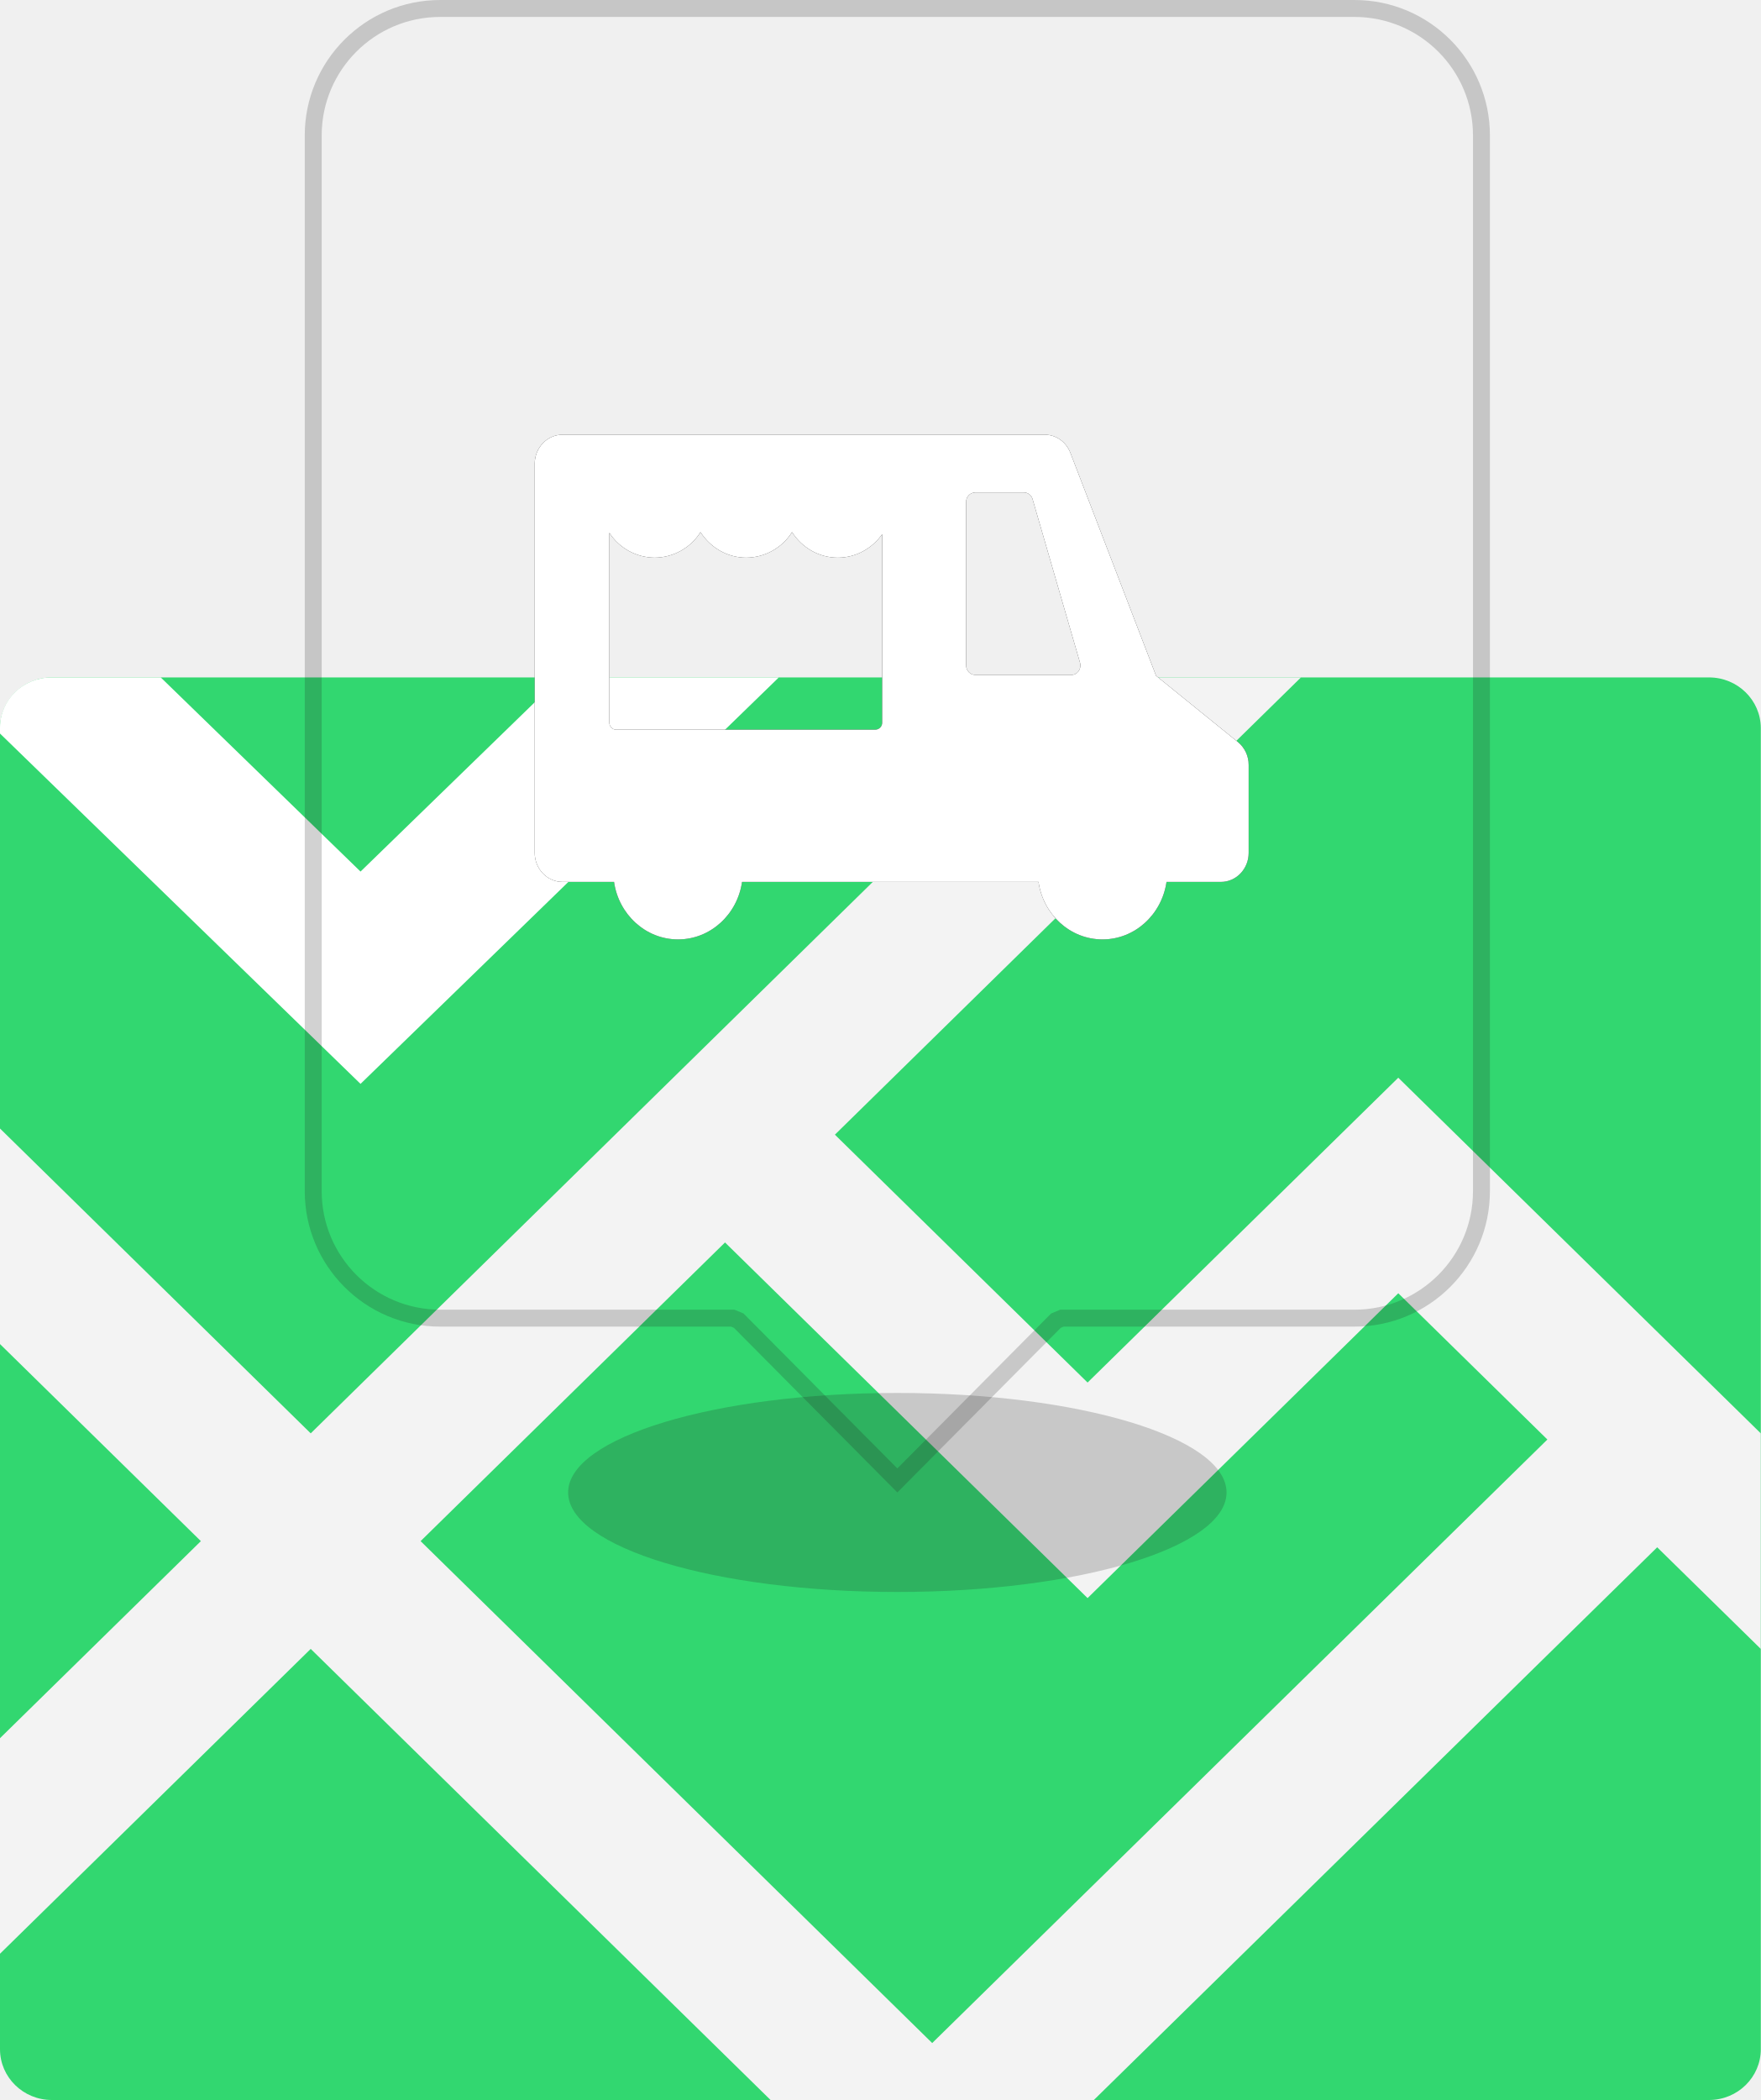
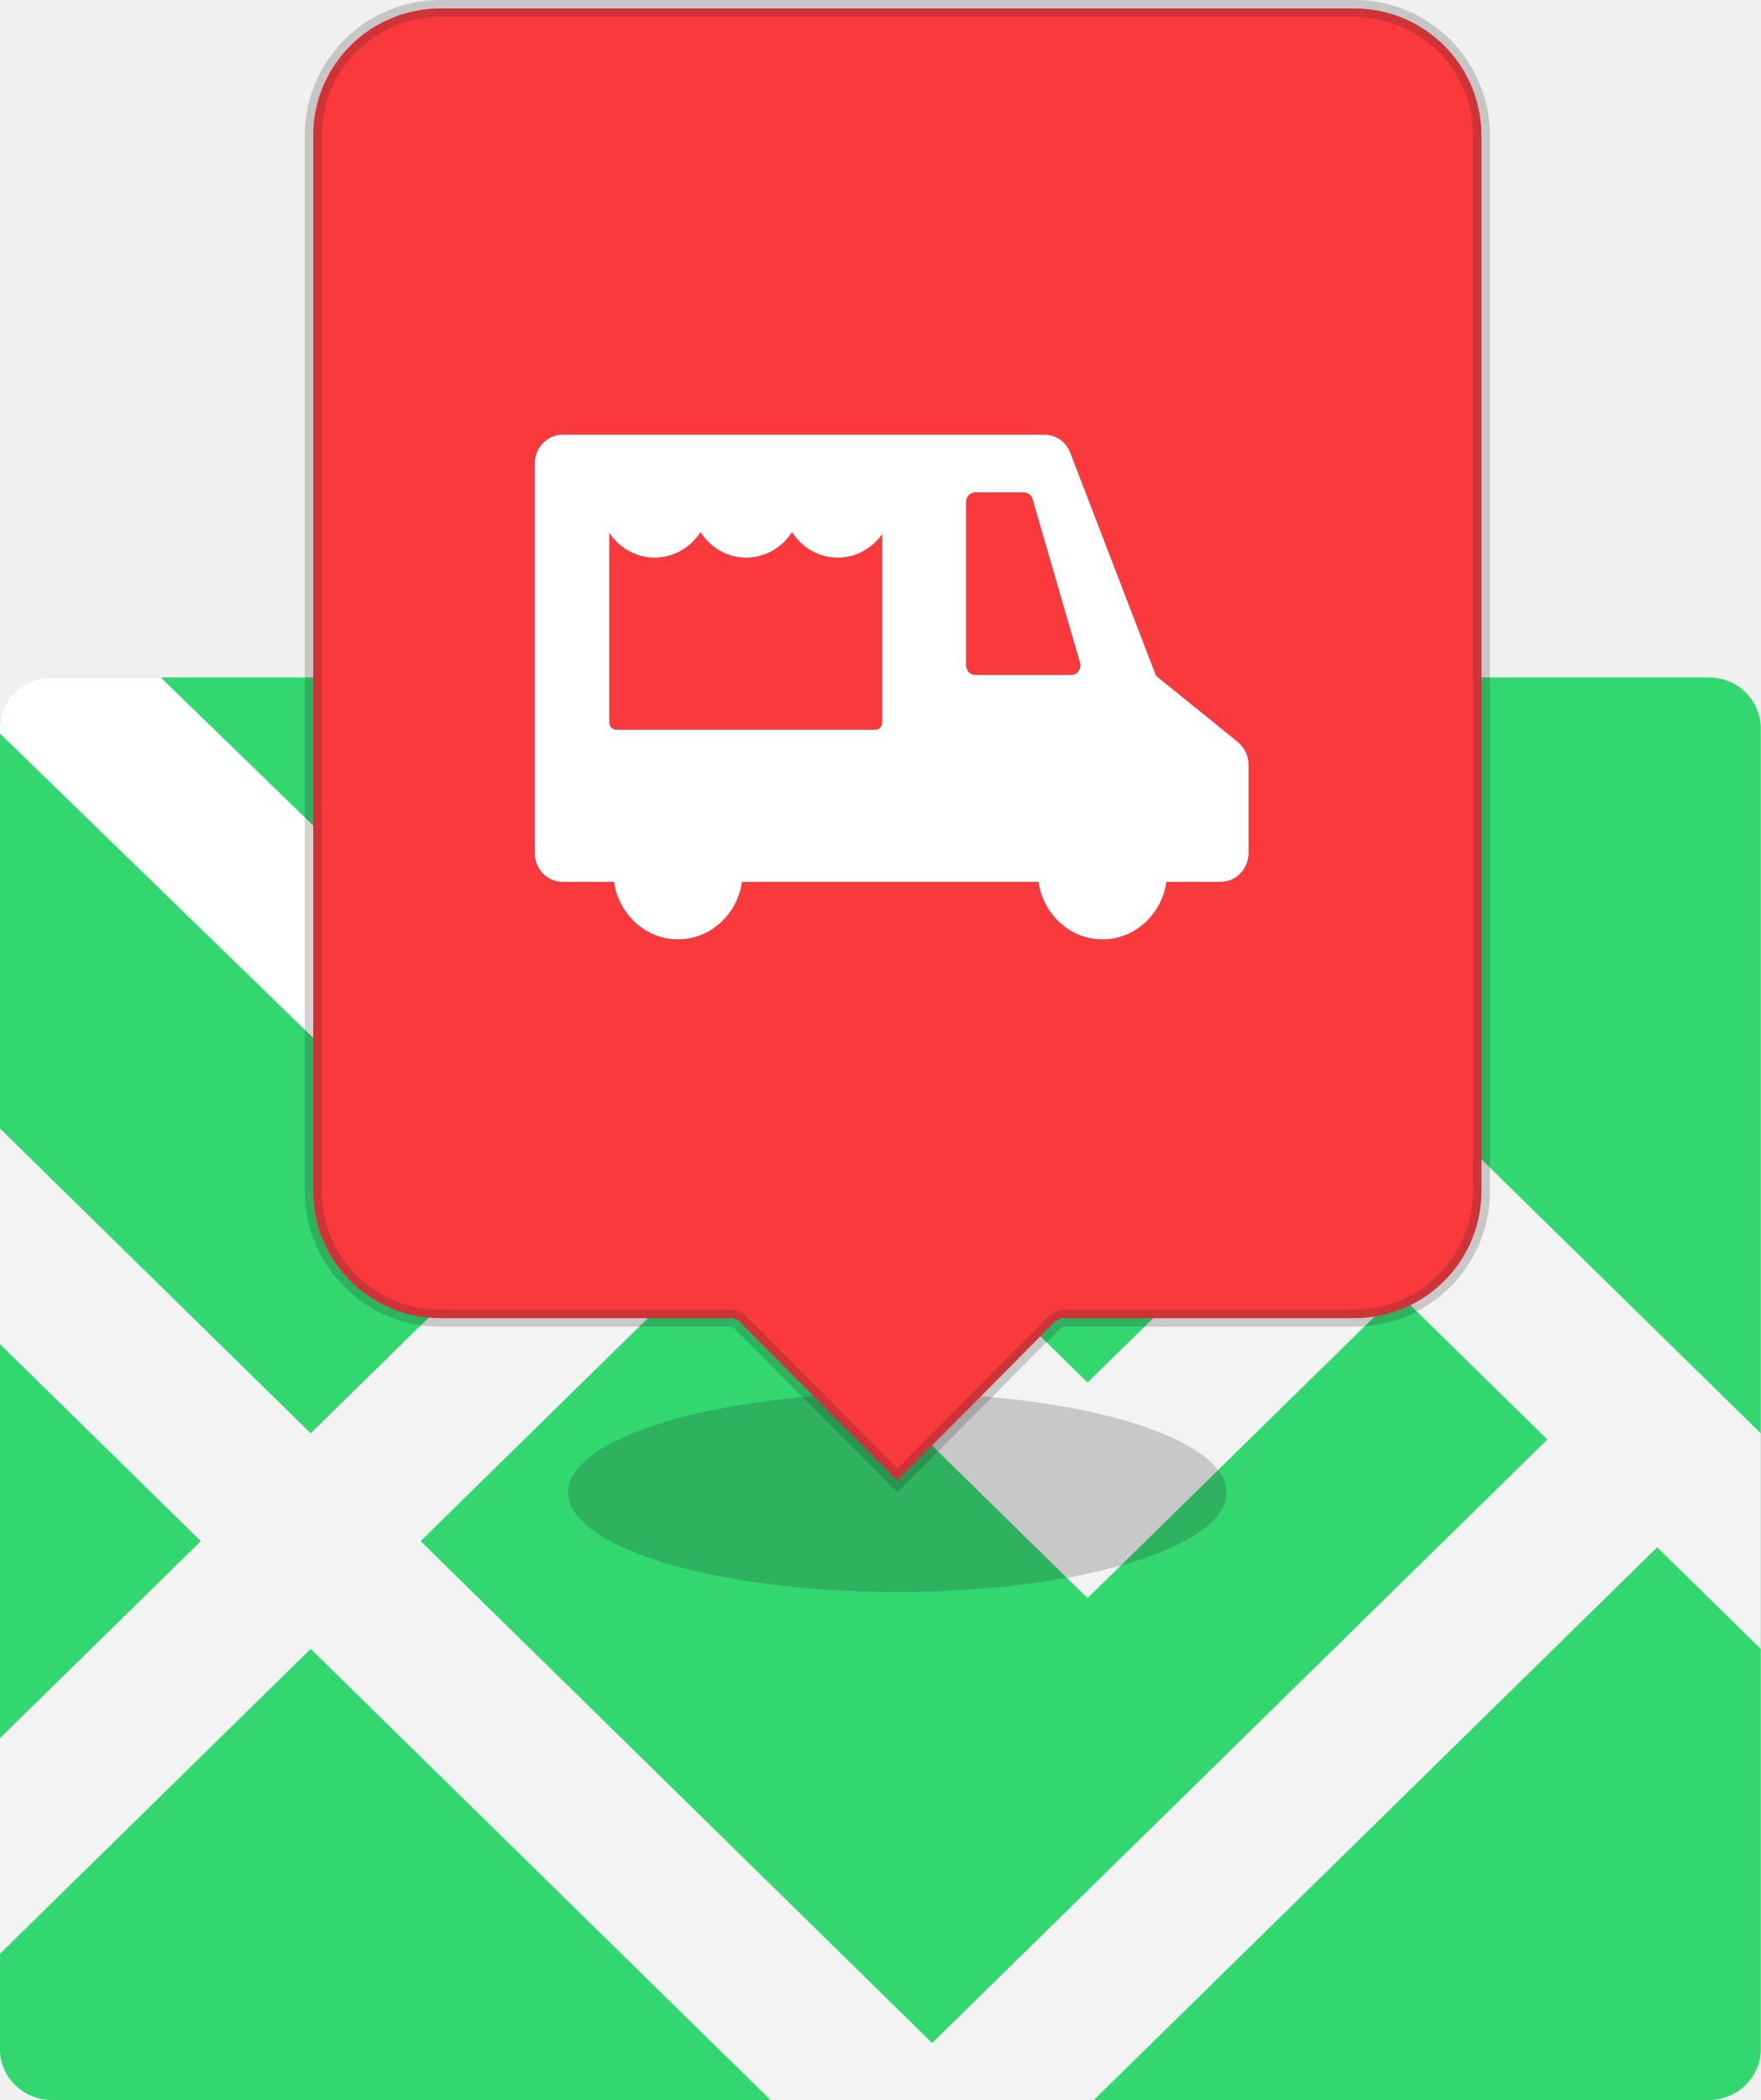
<svg xmlns="http://www.w3.org/2000/svg" xmlns:xlink="http://www.w3.org/1999/xlink" width="52" height="62" viewBox="0 0 52 62">
  <defs>
-     <path id="a" d="M22.361 39.167L17.5 44.062l-4.861-4.895H4a4 4 0 0 1-4-4V4a4 4 0 0 1 4-4h27a4 4 0 0 1 4 4v31.167a4 4 0 0 1-4 4h-8.639z" />
-     <path id="c" d="M10.261 2.938c-.296.42-.774.694-1.311.694-.563 0-1.06-.3-1.352-.754a1.61 1.61 0 0 1-1.351.754c-.563 0-1.06-.3-1.352-.754a1.61 1.61 0 0 1-1.352.754 1.609 1.609 0 0 1-1.34-.735V8.5c0 .116.091.21.203.21h7.653a.206.206 0 0 0 .202-.21V2.938zM2.343 13.204H.82c-.453 0-.821-.384-.821-.857V.857C0 .384.368 0 .821 0h14.236c.337 0 .636.211.762.538l2.53 6.58 2.417 1.957a.877.877 0 0 1 .317.677v2.595c0 .473-.368.857-.821.857h-1.605c-.138.96-.933 1.698-1.89 1.698-.958 0-1.753-.738-1.89-1.698H6.122c-.137.96-.933 1.698-1.89 1.698-.957 0-1.753-.738-1.89-1.698zm13.503-6.11c.18 0 .309-.182.257-.362l-1.401-4.828a.27.27 0 0 0-.257-.199H13.01a.275.275 0 0 0-.27.28v4.828c0 .155.121.28.27.28h2.835z" />
+     <path id="a" d="M10.261 2.938c-.296.42-.774.694-1.311.694-.563 0-1.06-.3-1.352-.754a1.61 1.61 0 0 1-1.351.754c-.563 0-1.06-.3-1.352-.754a1.61 1.61 0 0 1-1.352.754 1.609 1.609 0 0 1-1.34-.735V8.5c0 .116.091.21.203.21h7.653a.206.206 0 0 0 .202-.21V2.938zM2.343 13.204H.82c-.453 0-.821-.384-.821-.857V.857C0 .384.368 0 .821 0h14.236c.337 0 .636.211.762.538l2.53 6.58 2.417 1.957a.877.877 0 0 1 .317.677v2.595c0 .473-.368.857-.821.857h-1.605c-.138.96-.933 1.698-1.89 1.698-.958 0-1.753-.738-1.89-1.698H6.122c-.137.96-.933 1.698-1.89 1.698-.957 0-1.753-.738-1.89-1.698zm13.503-6.11c.18 0 .309-.182.257-.362l-1.401-4.828a.27.27 0 0 0-.257-.199H13.01a.275.275 0 0 0-.27.28v4.828c0 .155.121.28.27.28h2.835z" />
  </defs>
  <g fill="none" fill-rule="evenodd">
    <path fill="#32D770" fill-rule="nonzero" d="M50.47 20H1.53C.684 20 0 20.672 0 21.5v39c0 .828.685 1.5 1.53 1.5h48.94c.845 0 1.53-.672 1.53-1.5v-39c0-.828-.685-1.5-1.53-1.5z" />
    <path fill="#F3F3F3" fill-rule="nonzero" d="M41.294 31.818l-9.176 9-7.462-7.318L38.42 20h-6.489L9.176 42.318l-9.176-9v6.364L5.932 45.5 0 51.318v6.364l9.176-9L22.756 62h9.547L48.94 45.682l3.059 3v-6.364l-10.706-10.5zm-13.765 28.5L12.421 45.5l8.99-8.818 10.707 10.5 9.176-9 4.403 4.318L27.53 60.318z" />
    <path fill="#FFF" fill-rule="nonzero" d="M23 20h-6.453l-5.9 5.732L4.747 20H1.521C.681 20 0 20.662 0 21.478v.179L10.647 32 23 20z" />
    <g transform="translate(9)">
      <ellipse cx="17.5" cy="44.063" fill="#212121" fill-opacity=".2" rx="9.722" ry="2.938" />
-       <mask id="b" fill="#fff">
-         <use xlink:href="#a" />
-       </mask>
-       <path stroke="#212121" stroke-opacity=".2" stroke-width=".5" d="M17.5 43.708l4.684-4.717.177-.074H31a3.75 3.75 0 0 0 3.75-3.75V4A3.75 3.75 0 0 0 31 .25H4A3.75 3.75 0 0 0 .25 4v31.167A3.75 3.75 0 0 0 4 38.917h8.639l.177.074 4.684 4.717z" />
-       <g mask="url(#b)">
-         <g transform="translate(6.792 12.833)">
-           <mask id="d" fill="#fff">
-             <use xlink:href="#c" />
-           </mask>
-           <use fill="#212121" xlink:href="#c" />
-           <g fill="#FFF" mask="url(#d)">
-             <path d="M-.958-5h23v24h-23z" />
-           </g>
+       <path fill="#FA393D" stroke="#212121" stroke-opacity=".2" stroke-width=".5" d="M17.5 43.708l4.684-4.717.177-.074H31a3.75 3.75 0 0 0 3.75-3.75V4A3.75 3.75 0 0 0 31 .25H4A3.75 3.75 0 0 0 .25 4v31.167A3.75 3.75 0 0 0 4 38.917h8.639l.177.074 4.684 4.717z" />
+       <g transform="translate(6.792 12.833)">
+         <mask id="b" fill="#fff">
+           <use xlink:href="#a" />
+         </mask>
+         <use fill="#212121" xlink:href="#a" />
+         <g fill="#FFF" mask="url(#b)">
+           <path d="M-.958-5h23v24h-23z" />
        </g>
      </g>
    </g>
  </g>
</svg>
